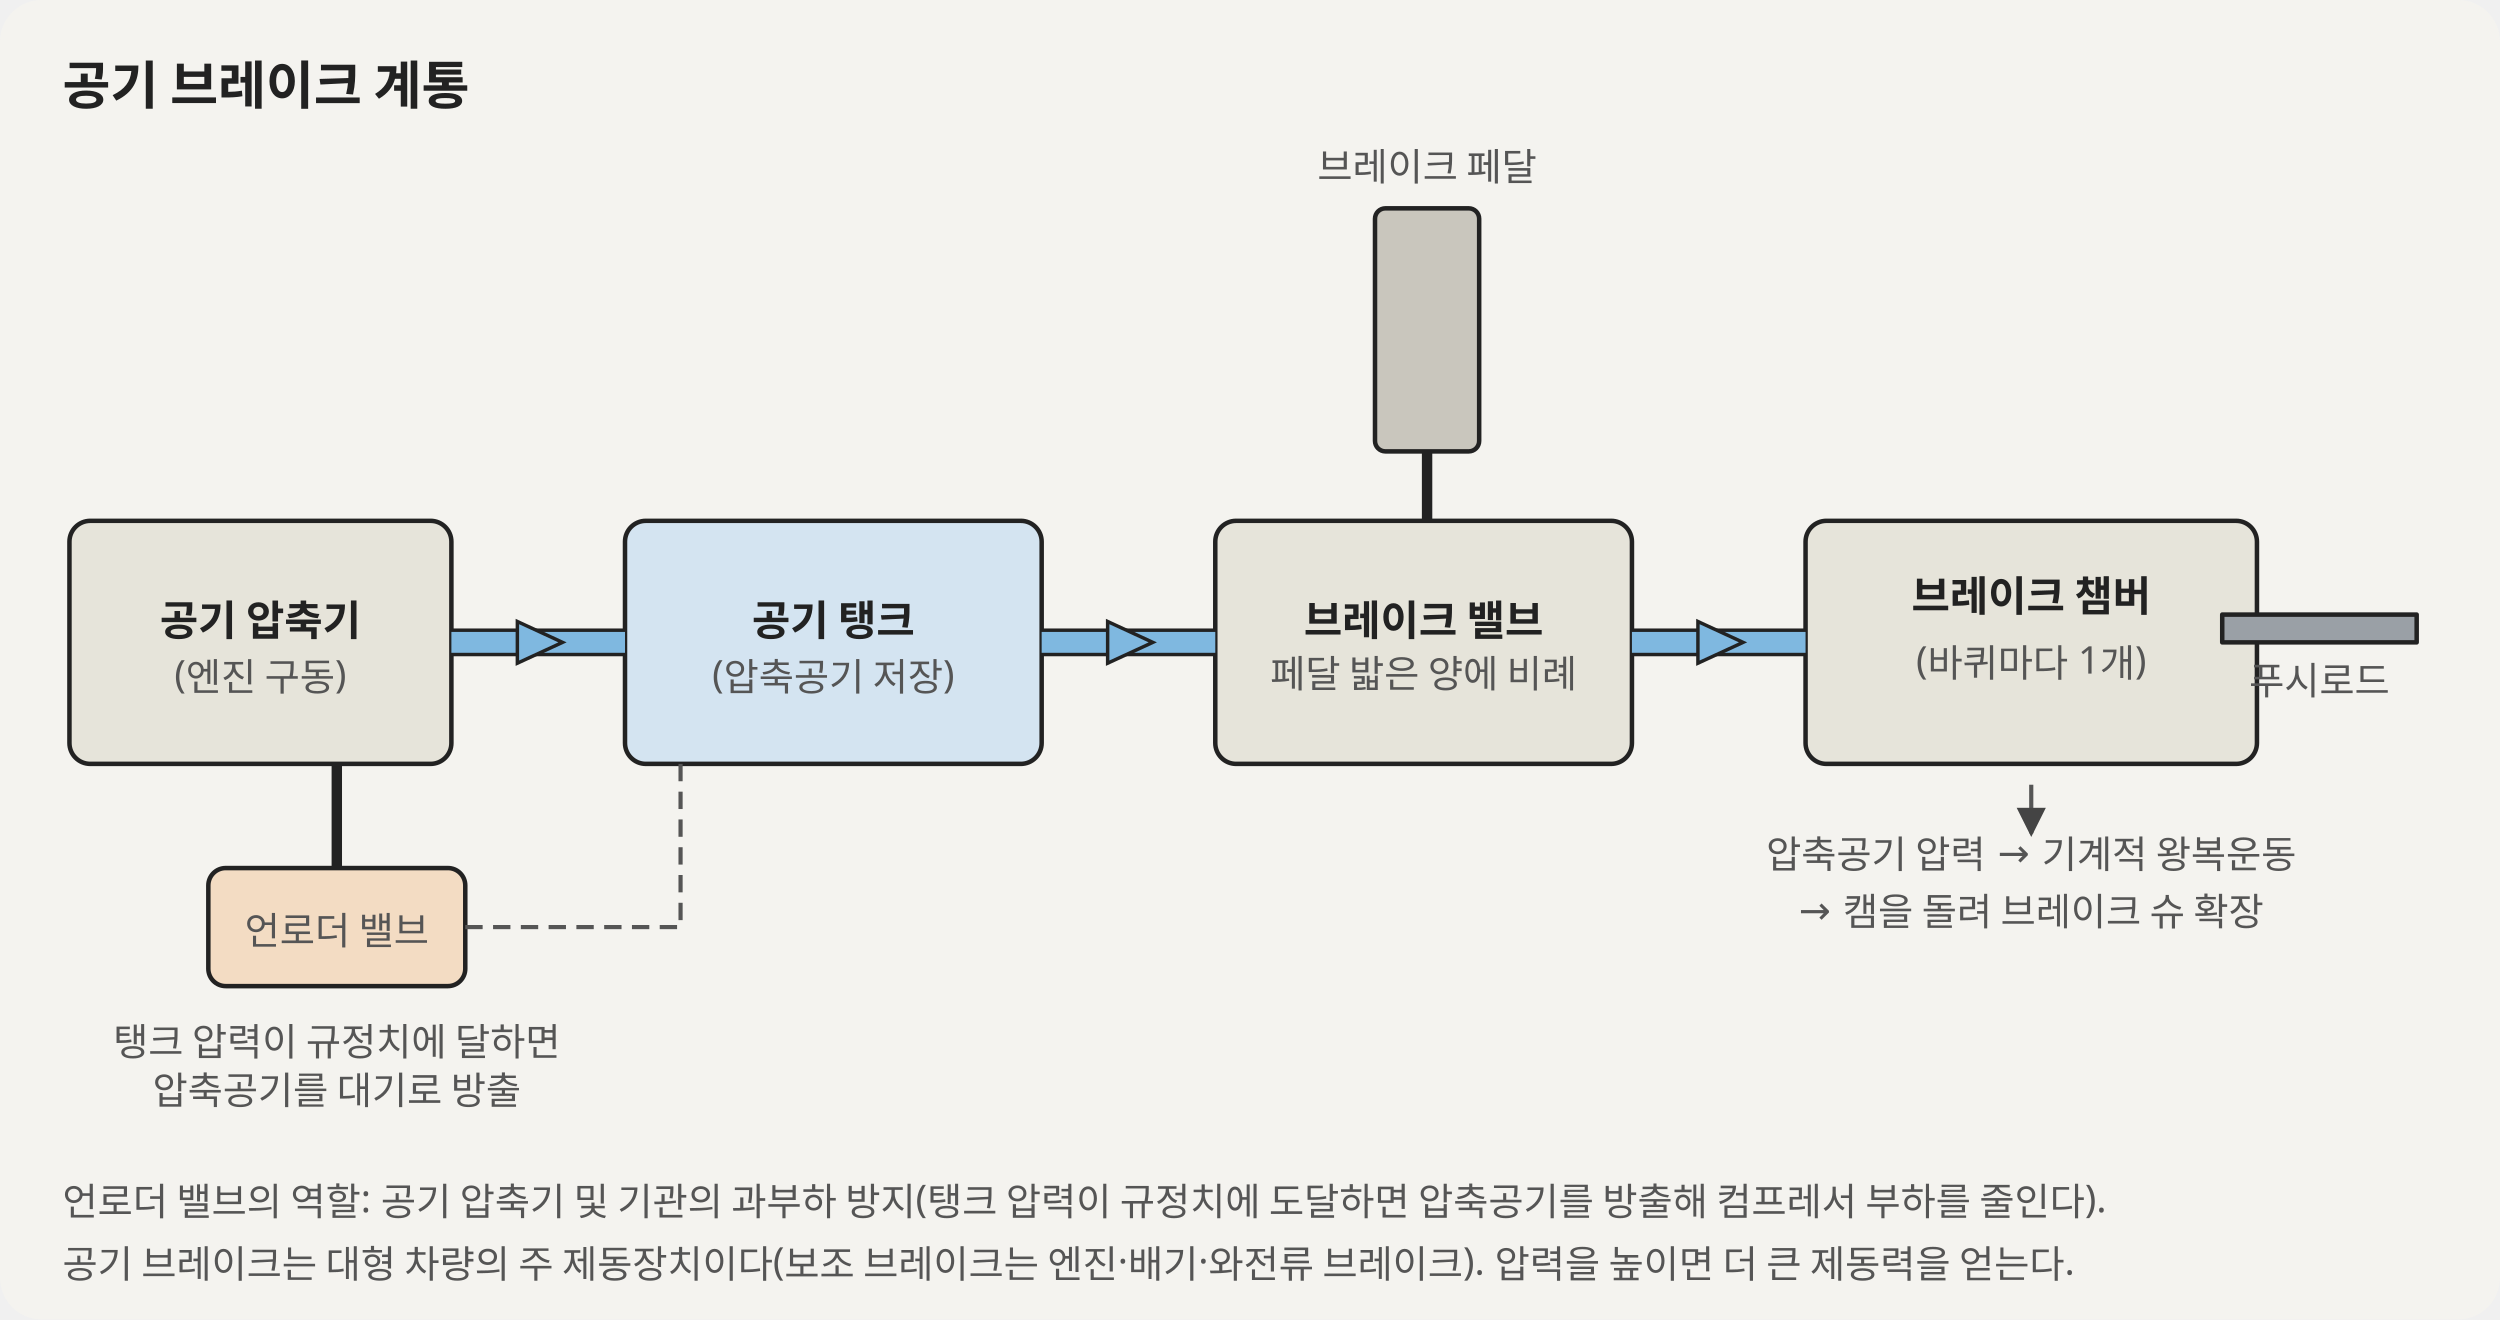
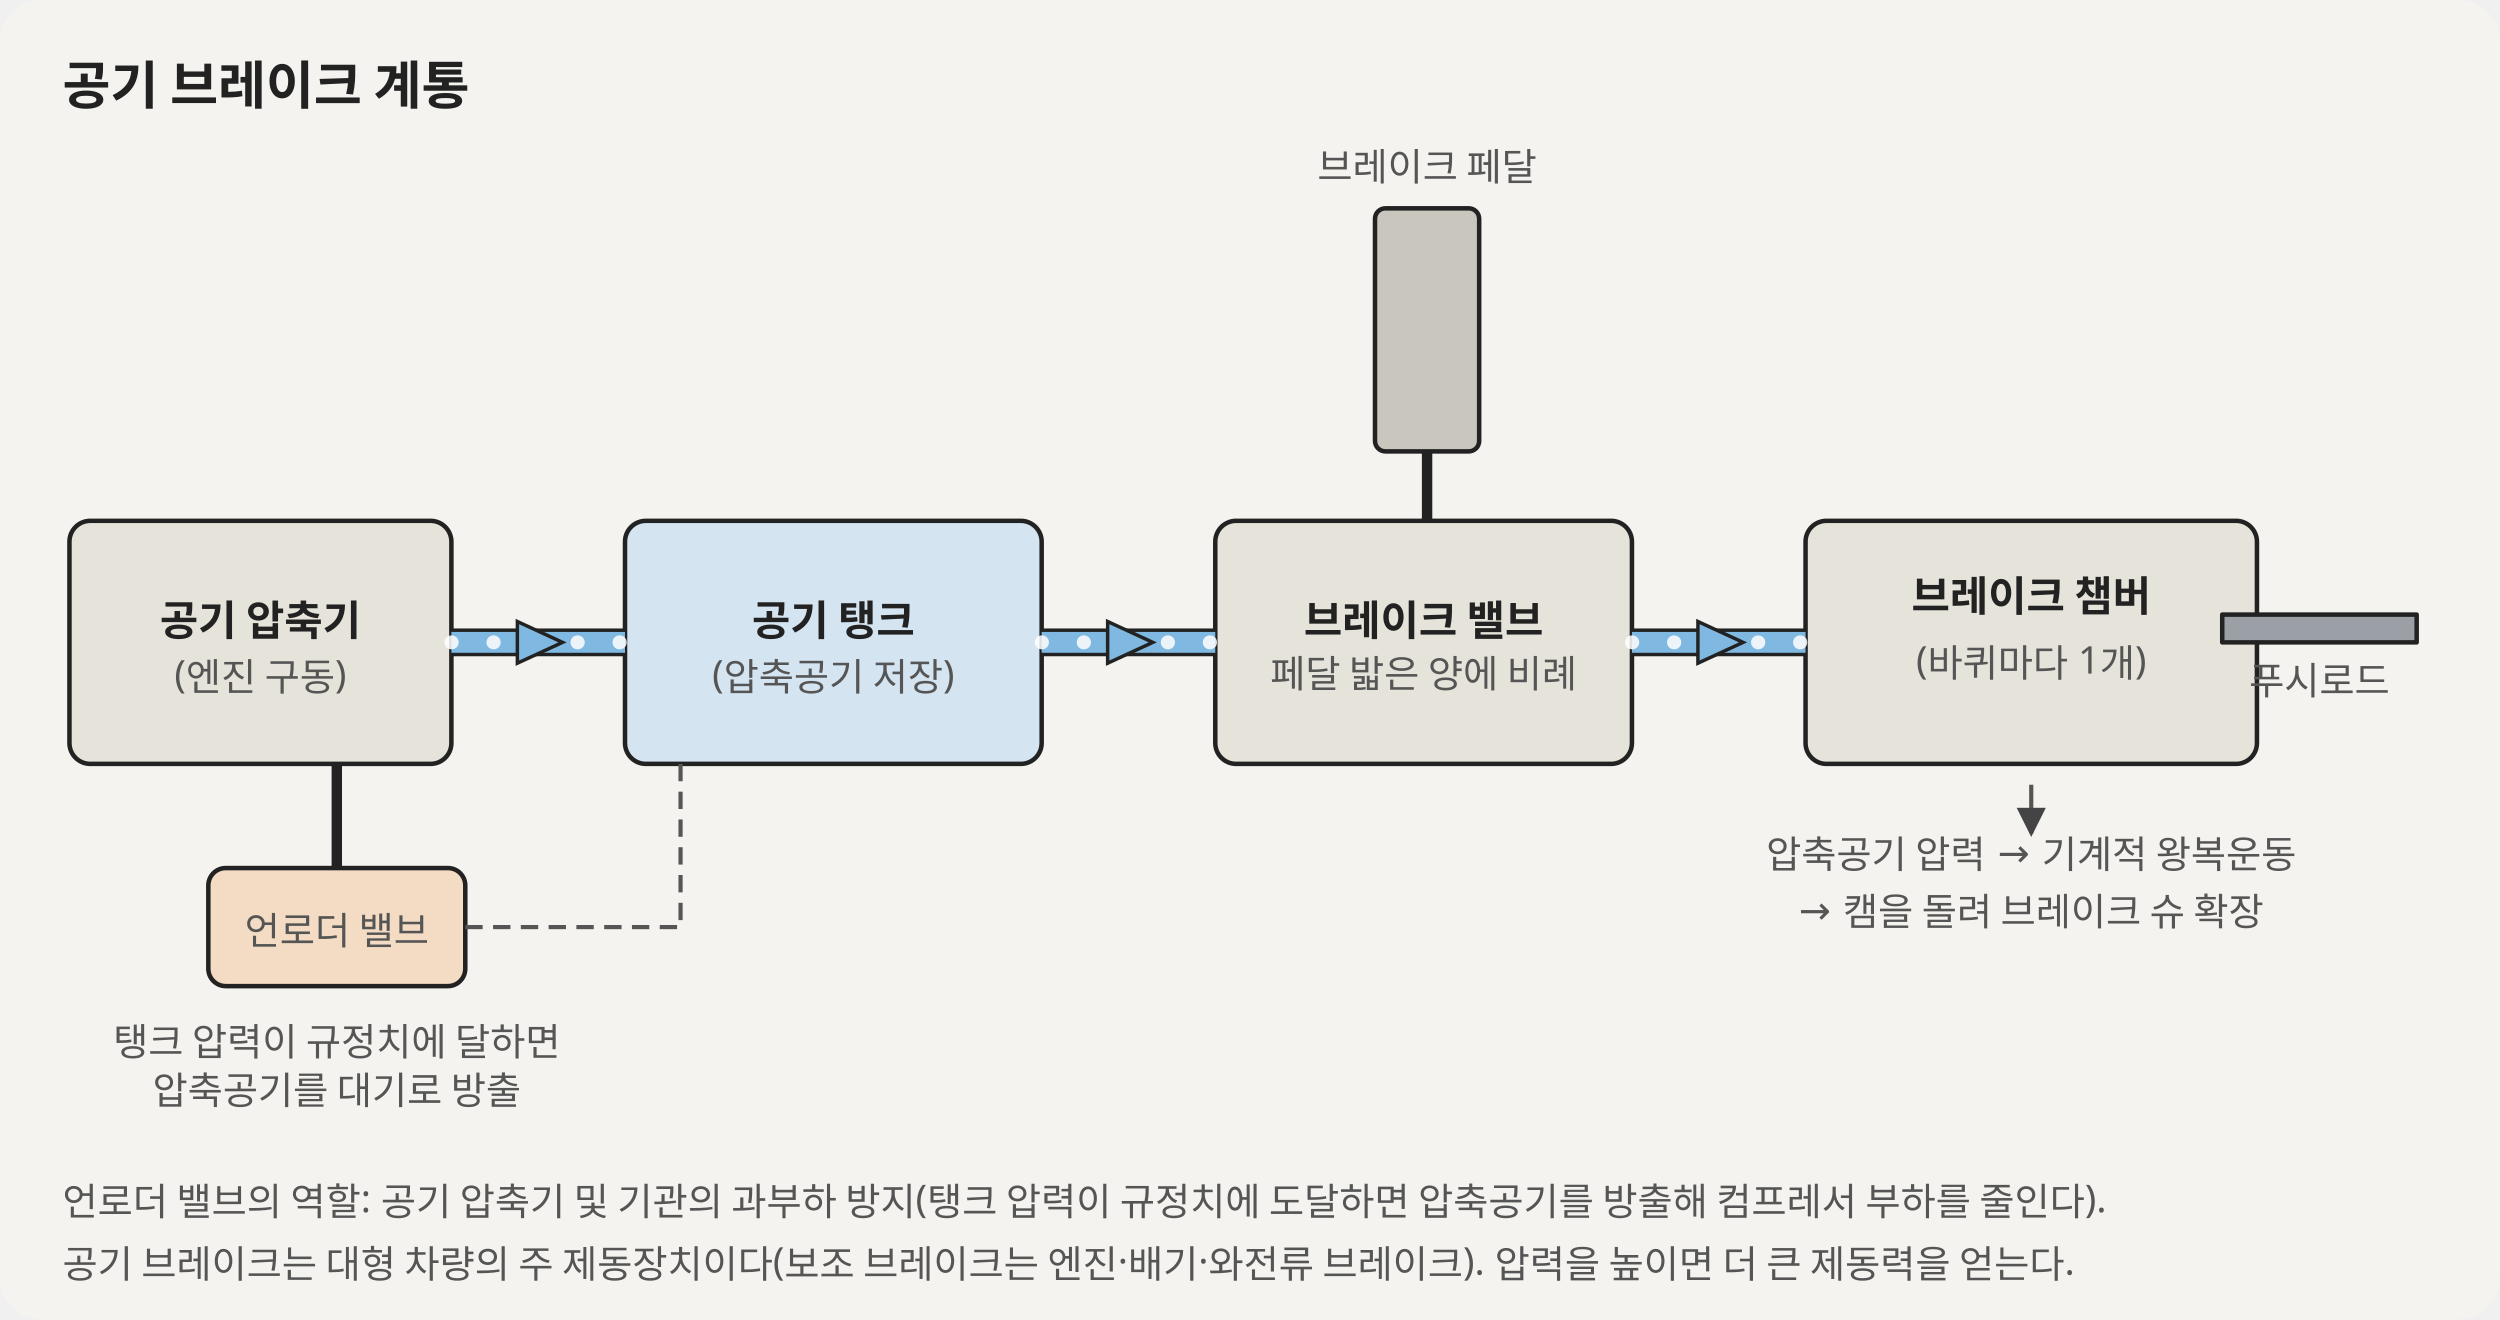
<svg xmlns="http://www.w3.org/2000/svg" viewBox="0 0 720 380" width="720" height="380" role="img" aria-label="공기 압축기, 언로더 밸브, 공기 탱크, 브레이크 밸브, 브레이크 챔버의 연결">
  <style>
text{font:12px "Apple SD Gothic Neo","Malgun Gothic","Noto Sans KR",sans-serif;fill:#222}
.t{font-size:15px;font-weight:700}.n{font-size:11px;fill:#555}
.l{stroke:#444;stroke-width:.8;fill:none}.d{fill:#444}
.o{stroke:#222;stroke-width:1.3;stroke-linejoin:round}
.k{stroke:#222;stroke-width:1;fill:none}
+ .fl{fill:none;stroke:#fff;stroke-opacity:.85;stroke-linecap:round;stroke-dasharray:.1 12;animation:fl 1s linear infinite}@keyframes fl{to{stroke-dashoffset:-12.1}}@media (prefers-reduced-motion:reduce){.fl{animation:none}}
</style>
  <defs>
    <marker id="a" viewBox="0 0 8 8" refX="7" refY="4" markerWidth="7" markerHeight="7" orient="auto">
      <path d="M0,0L8,4L0,8Z" fill="#444" />
    </marker>
    <marker id="r" viewBox="0 0 8 8" refX="7" refY="4" markerWidth="7" markerHeight="7" orient="auto">
      <path d="M0,0L8,4L0,8Z" fill="#c1121f" />
    </marker>
  </defs>
  <rect width="720" height="380" rx="12" fill="#F4F3EF" />
  <text class="t" x="18" y="30">공기 브레이크 계통</text>
  <rect class="o" x="20" y="150" width="110" height="70" fill="#e6e4da" rx="6" />
  <text x="75.0" y="183.0" text-anchor="middle" style="font-weight:700">공기 압축기</text>
  <text class="n" x="75.0" y="198.0" text-anchor="middle">(엔진 구동)</text>
  <rect class="o" x="180" y="150" width="120" height="70" fill="#d4e4f1" rx="6" />
  <text x="240.0" y="183.0" text-anchor="middle" style="font-weight:700">공기 탱크</text>
  <text class="n" x="240.0" y="198.0" text-anchor="middle">(압축공기 저장)</text>
  <rect class="o" x="350" y="150" width="120" height="70" fill="#e6e4da" rx="6" />
  <text x="410.0" y="183.0" text-anchor="middle" style="font-weight:700">브레이크 밸브</text>
  <text class="n" x="410.0" y="198.0" text-anchor="middle">페달 밟은 양에 비례</text>
  <rect class="o" x="520" y="150" width="130" height="70" fill="#e6e4da" rx="6" />
  <text x="585" y="176" text-anchor="middle" style="font-weight:700">브레이크 챔버</text>
  <text class="n" x="585" y="194" text-anchor="middle">(바퀴마다 1개)</text>
  <rect class="o" x="640" y="177" width="56" height="8" fill="#9aa0a6" />
  <text class="n" x="668" y="200" text-anchor="middle">푸시로드</text>
  <path d="M130,185L180,185" fill="none" stroke="#222" stroke-width="8" stroke-linejoin="round" />
  <path d="M130,185L180,185" fill="none" stroke="#7fb8e0" stroke-width="6" stroke-linejoin="round" />
+   <path class="fl" d="M130,185L180,185" stroke-width="4" />
  <path d="M300,185L350,185" fill="none" stroke="#222" stroke-width="8" stroke-linejoin="round" />
  <path d="M300,185L350,185" fill="none" stroke="#7fb8e0" stroke-width="6" stroke-linejoin="round" />
+   <path class="fl" d="M300,185L350,185" stroke-width="4" />
  <path d="M470,185L520,185" fill="none" stroke="#222" stroke-width="8" stroke-linejoin="round" />
  <path d="M470,185L520,185" fill="none" stroke="#7fb8e0" stroke-width="6" stroke-linejoin="round" />
+   <path class="fl" d="M470,185L520,185" stroke-width="4" />
  <polygon points="149,179 162,185 149,191" fill="#7fb8e0" stroke="#222" stroke-width="1" />
  <polygon points="319,179 332,185 319,191" fill="#7fb8e0" stroke="#222" stroke-width="1" />
  <polygon points="489,179 502,185 489,191" fill="#7fb8e0" stroke="#222" stroke-width="1" />
  <rect class="o" x="60" y="250" width="74" height="34" fill="#f3dcc3" rx="5" />
  <text class="n" x="97" y="272" text-anchor="middle">언로더 밸브</text>
  <path d="M97,250V220" stroke="#222" stroke-width="3" />
  <path d="M134,267H196V220" fill="none" stroke="#555" stroke-width="1.2" stroke-dasharray="5 3" />
  <text class="n" x="97" y="304" text-anchor="middle">탱크 압력이 규정치에 달하면</text>
  <text class="n" x="97" y="318" text-anchor="middle">압축공기를 대기로 방출</text>
  <rect class="o" x="396" y="60" width="30" height="70" fill="#c9c6bd" rx="3" />
  <text class="n" x="411" y="52" text-anchor="middle">브레이크 페달</text>
  <path d="M411,130V150" stroke="#222" stroke-width="3" />
  <text class="n" x="585" y="250" text-anchor="middle">압축공기 압력 → 기계적 왕복운동</text>
  <path d="M585,226V240" stroke="#555" stroke-width="1.2" marker-end="url(#a)" />
  <text class="n" x="585" y="266" text-anchor="middle">→ 캠을 돌려 브레이크 슈 확장</text>
  <text class="n" x="18" y="350">언로더 밸브의 역할: 공기 압축기 및 기관의 과부하 방지(탱크 압력이 규정치에 도달하면 압축공기를 방출해 컴프레서 부하를 줄인다).</text>
  <text class="n" x="18" y="368">공기 브레이크는 대형 차량의 주 제동장치이다(보조 브레이크는 엔진·배기·와전류 브레이크). 압력을 높이면 더 큰 제동력을 얻는다.</text>
</svg>
